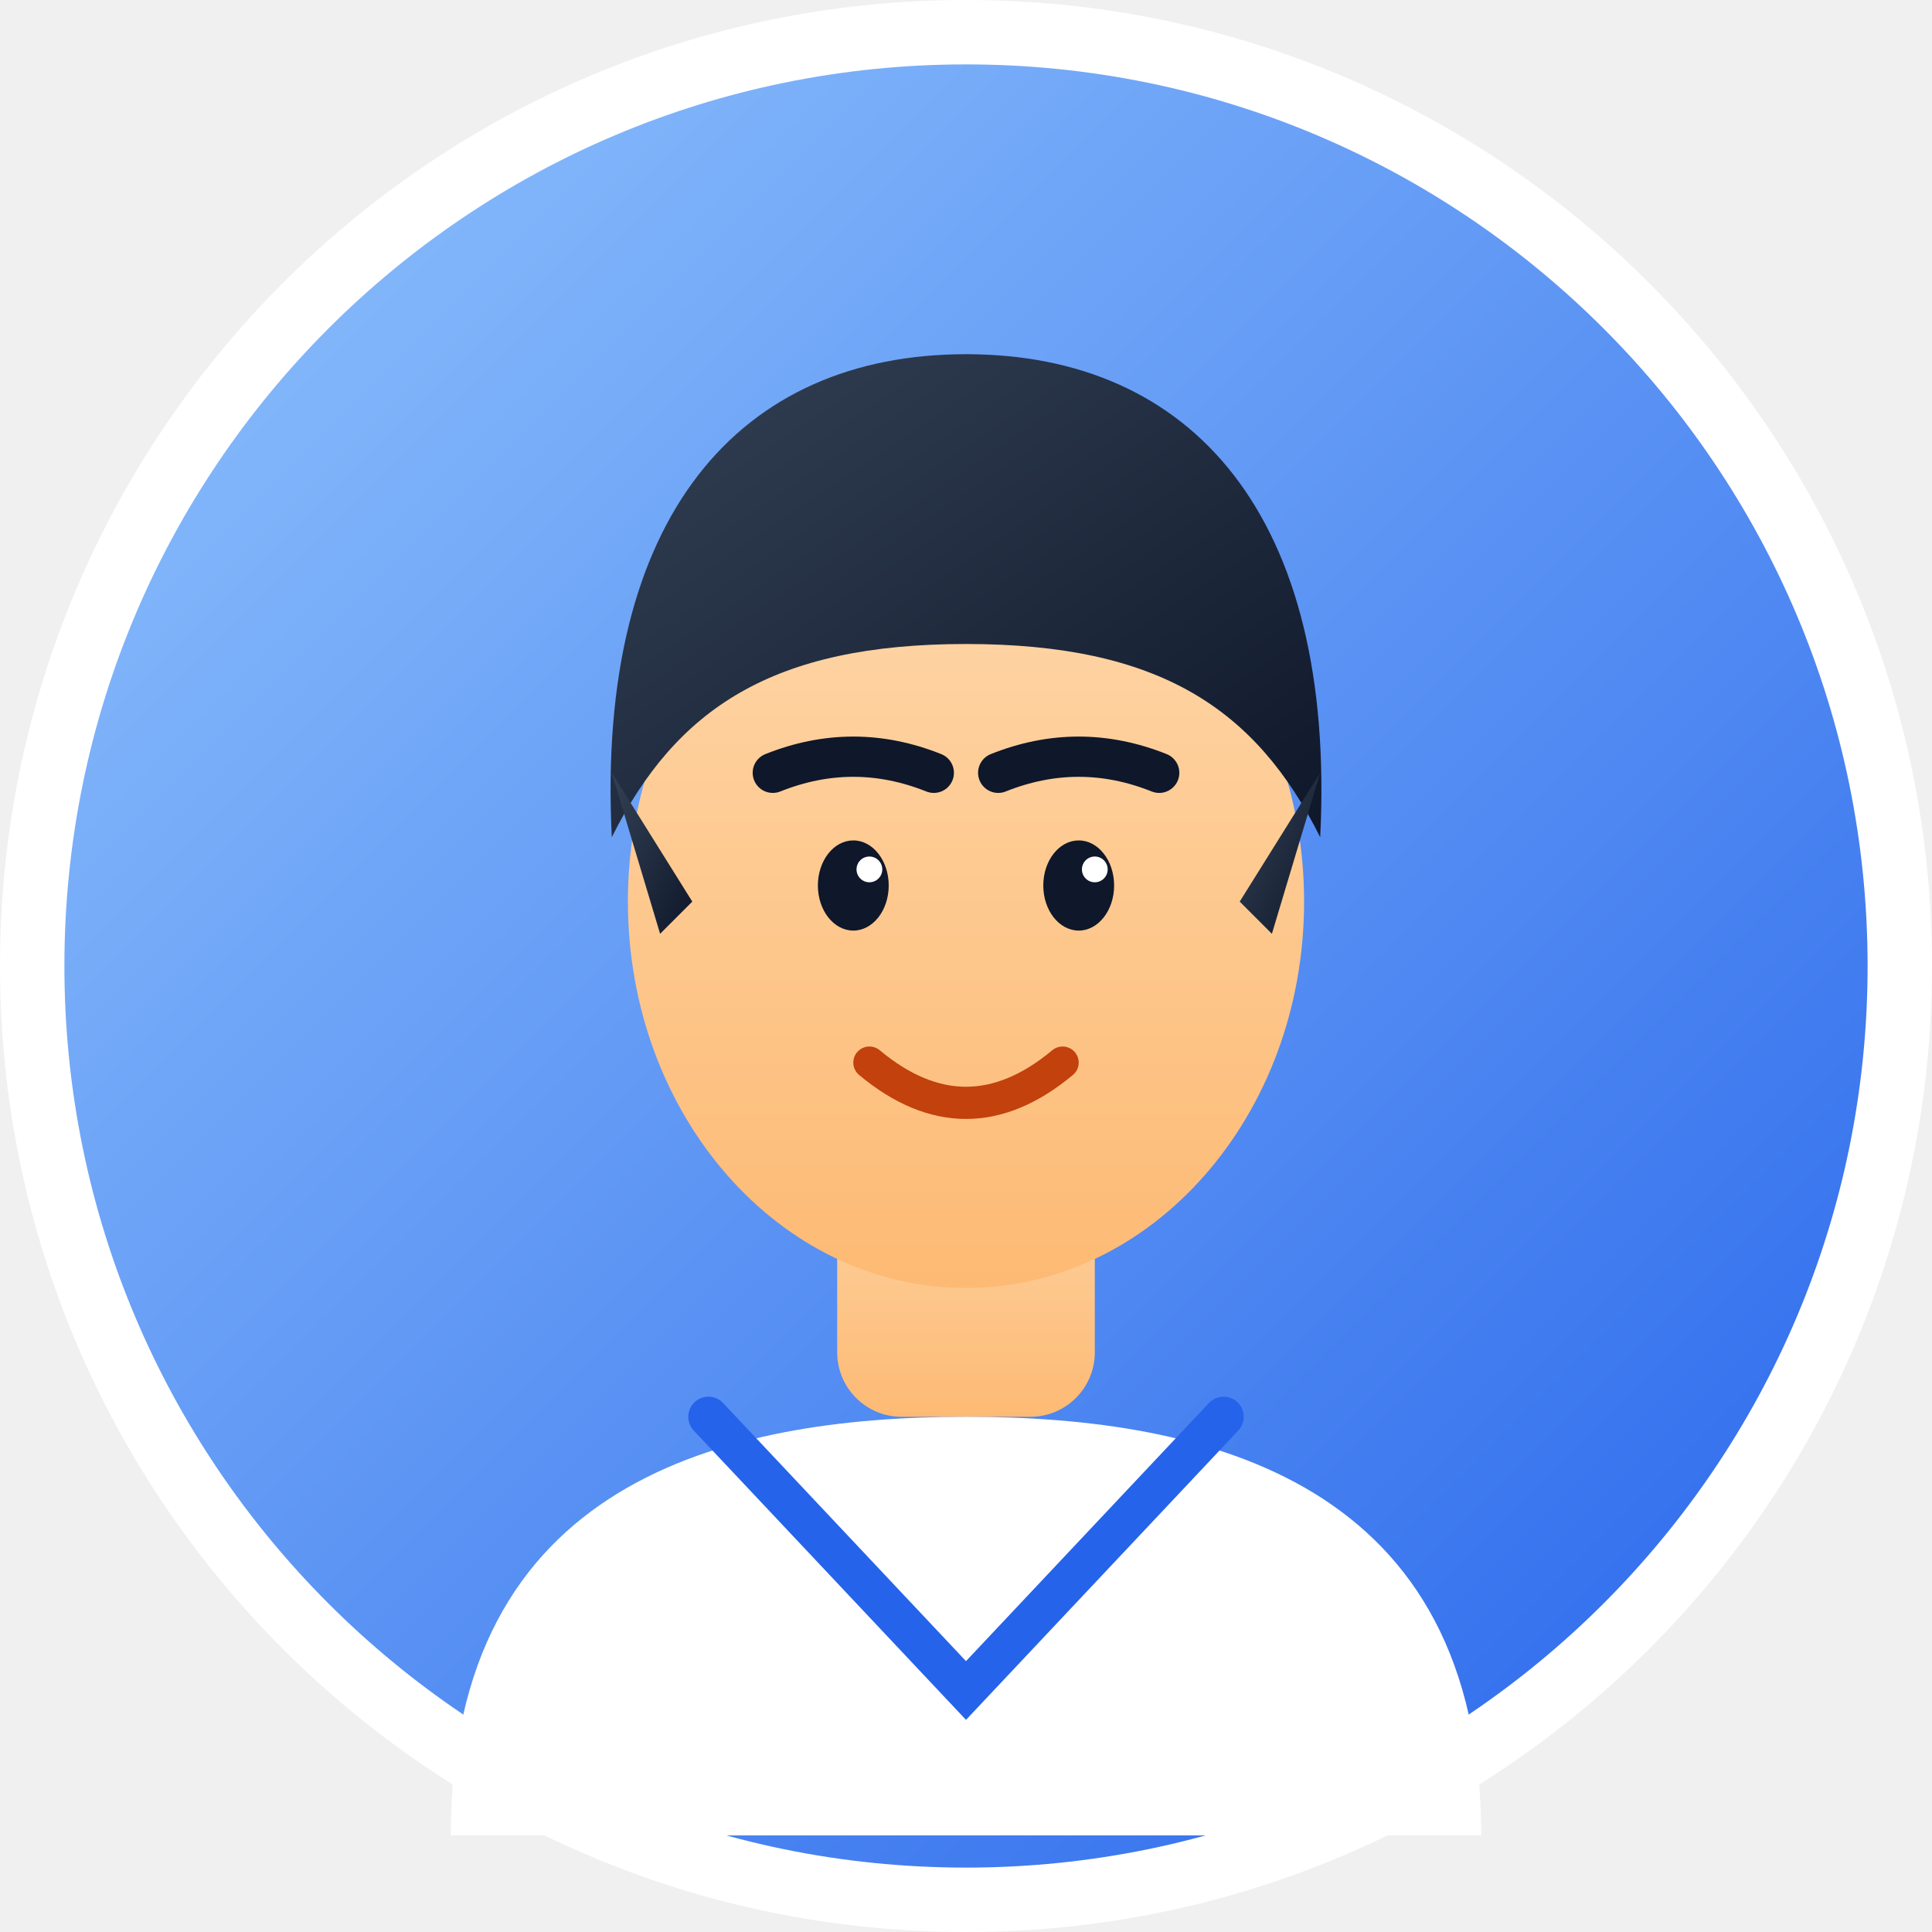
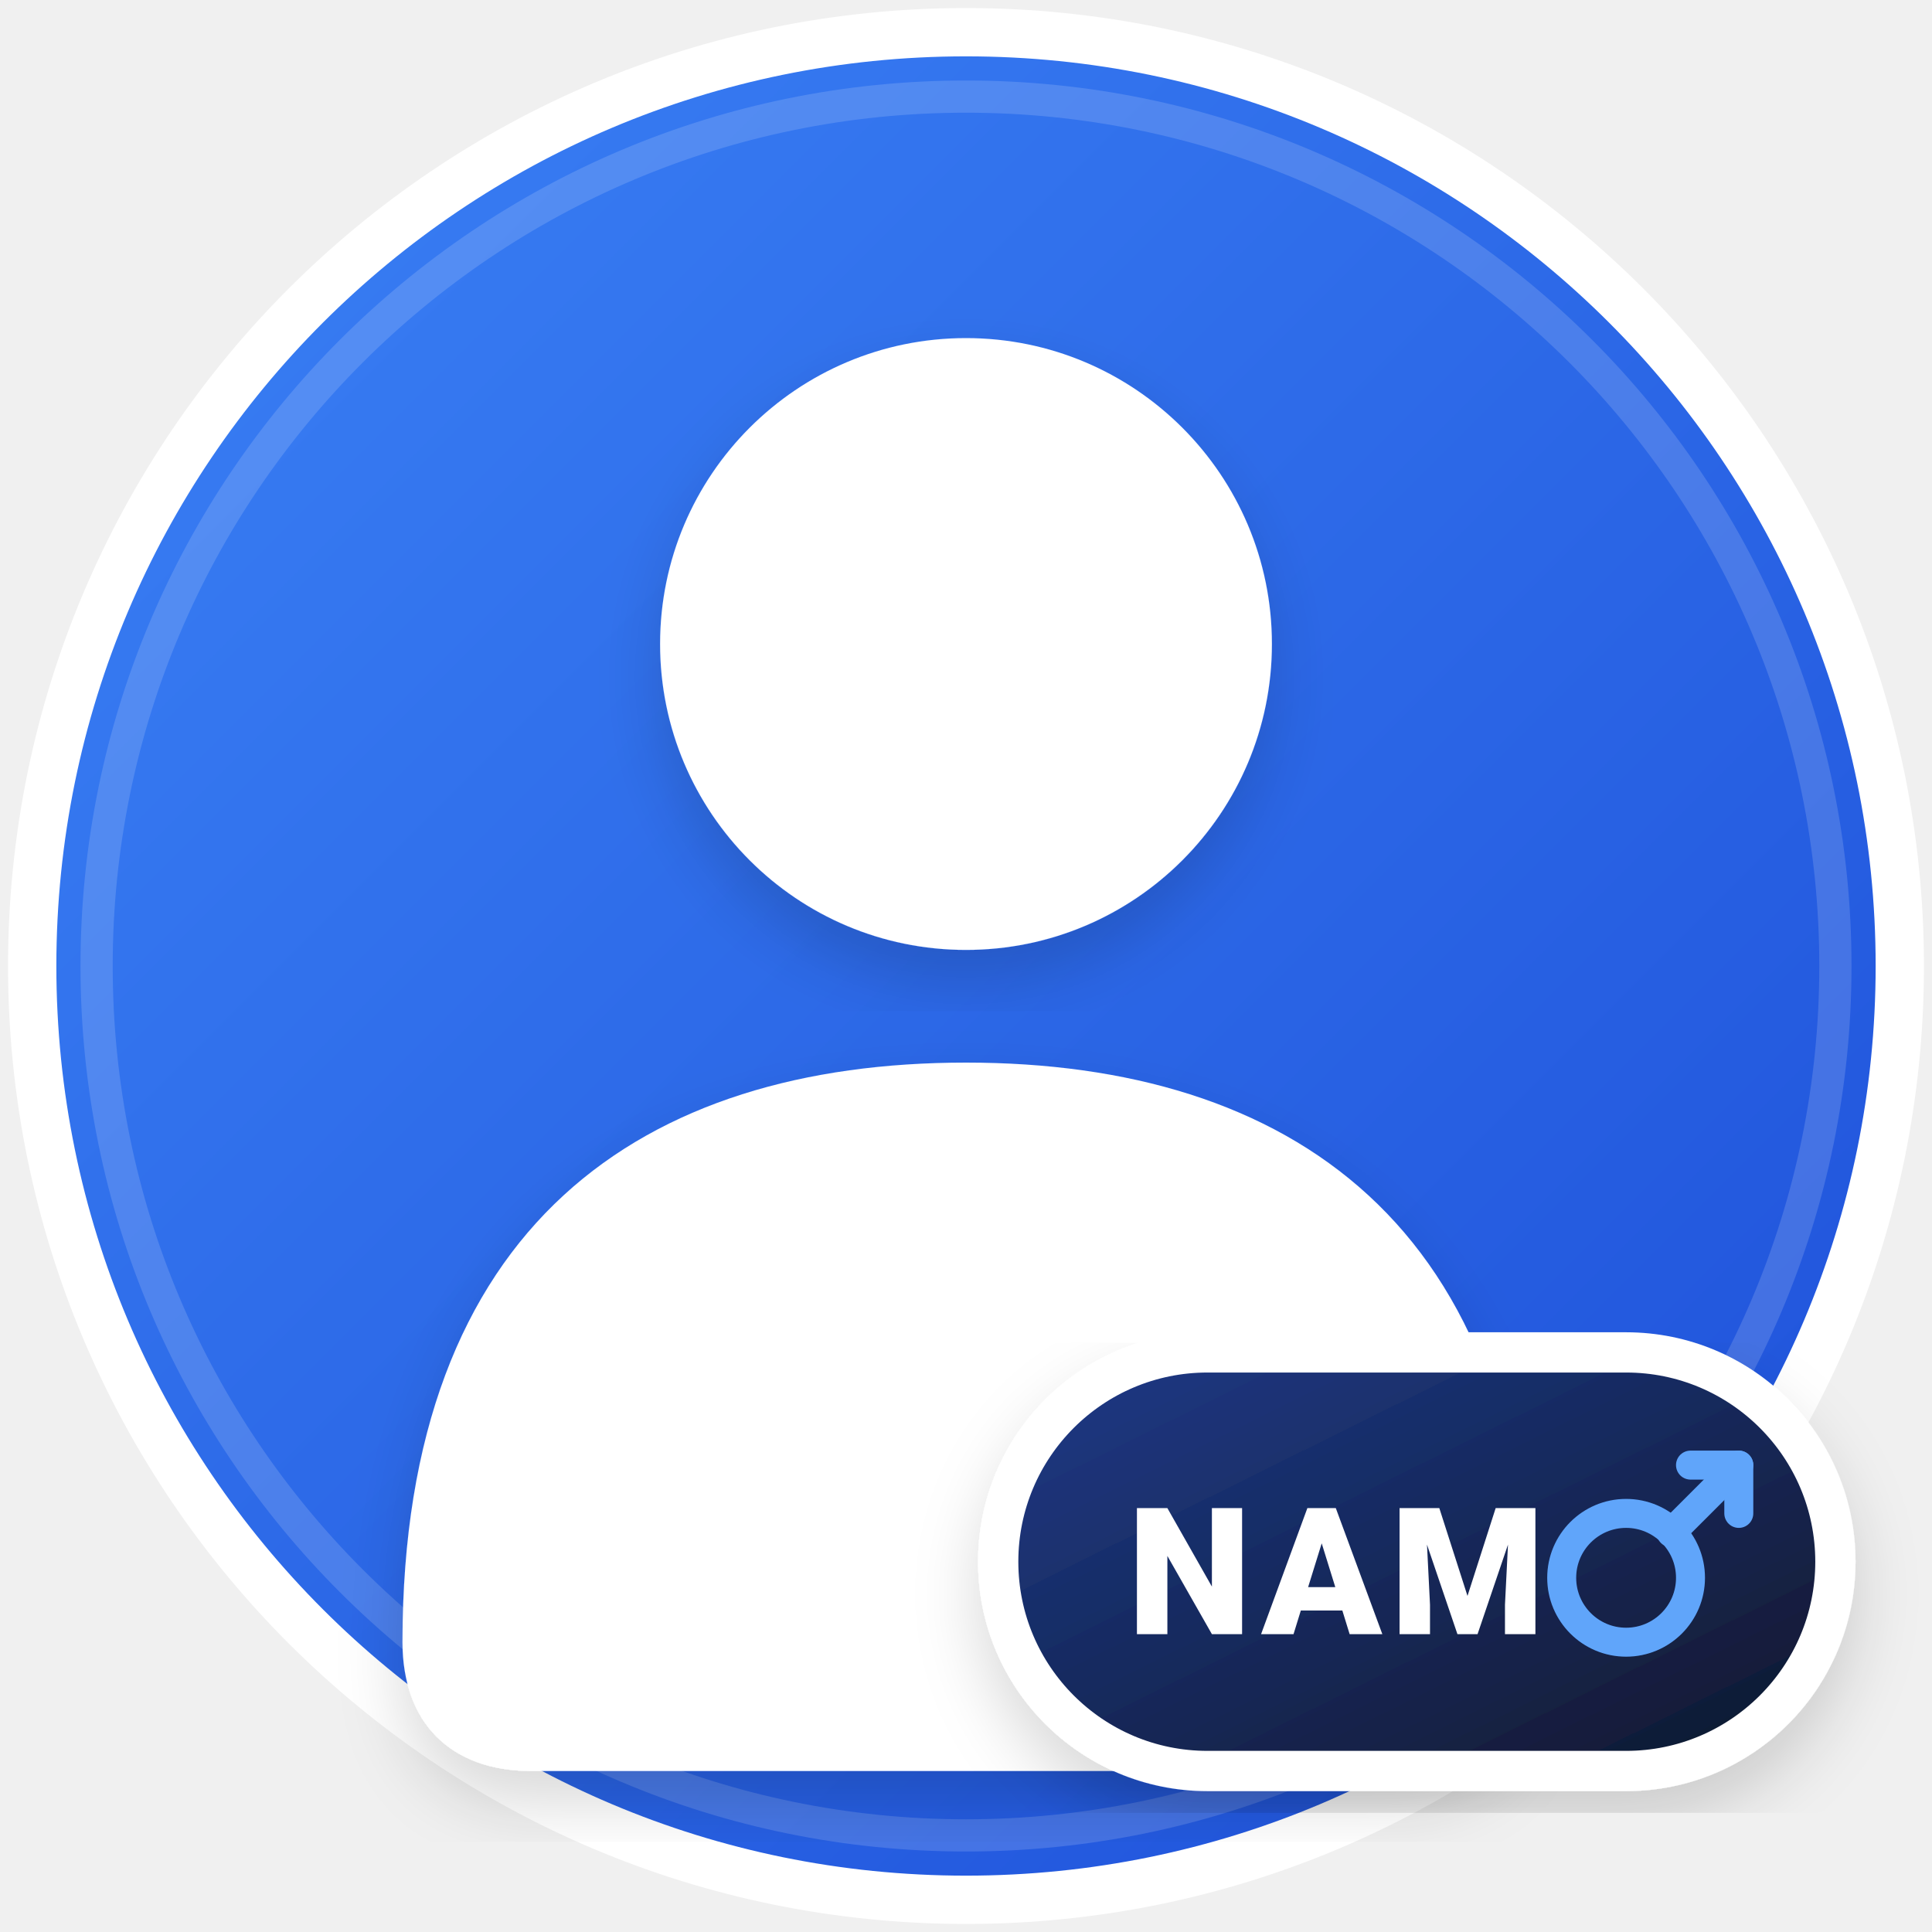
<svg xmlns="http://www.w3.org/2000/svg" viewBox="0 0 120 120" width="120" height="120">
  <defs>
-     <linearGradient id="bg-male" x1="0%" y1="0%" x2="100%" y2="100%">
-       <stop offset="0%" stop-color="#93c5fd" />
-       <stop offset="100%" stop-color="#2563eb" />
+     <linearGradient id="bg-nam" x1="0%" y1="0%" x2="100%" y2="100%">
+       <stop offset="0%" stop-color="#3b82f6" />
+       <stop offset="100%" stop-color="#1d4ed8" />
    </linearGradient>
-     <linearGradient id="skin-m" x1="0%" y1="0%" x2="0%" y2="100%">
-       <stop offset="0%" stop-color="#fed7aa" />
-       <stop offset="100%" stop-color="#fdba74" />
-     </linearGradient>
-     <linearGradient id="hair-m" x1="0%" y1="0%" x2="100%" y2="100%">
-       <stop offset="0%" stop-color="#334155" />
+     <linearGradient id="badge-nam" x1="0%" y1="0%" x2="100%" y2="100%">
+       <stop offset="0%" stop-color="#1e3a8a" />
      <stop offset="100%" stop-color="#0f172a" />
    </linearGradient>
+     <filter id="shadow" x="-10%" y="-10%" width="120%" height="120%">
+       <feDropShadow dx="0" dy="2" stdDeviation="2" flood-color="#000" flood-opacity="0.15" />
+     </filter>
  </defs>
-   <circle cx="60" cy="60" r="58" fill="url(#bg-male)" stroke="#fff" stroke-width="4" />
-   <rect x="52" y="70" width="16" height="18" rx="4" fill="url(#skin-m)" />
-   <path d="M28 114 C28 92 45 88 60 88 C75 88 92 92 92 114 Z" fill="#ffffff" />
-   <path d="M44 88 L60 105 L76 88" stroke="#2563eb" stroke-width="2.5" fill="none" stroke-linecap="round" />
-   <ellipse cx="60" cy="56" rx="21" ry="24" fill="url(#skin-m)" />
-   <path d="M38 52 C37 32 46 22 60 22 C74 22 83 32 82 52 C78 44 72 40 60 40 C48 40 42 44 38 52 Z" fill="url(#hair-m)" />
-   <path d="M38 48 L41 58 L43 56 Z" fill="url(#hair-m)" />
-   <path d="M82 48 L79 58 L77 56 Z" fill="url(#hair-m)" />
-   <path d="M48 48 Q53 46 58 48" stroke="#0f172a" stroke-width="2.5" fill="none" stroke-linecap="round" />
-   <path d="M62 48 Q67 46 72 48" stroke="#0f172a" stroke-width="2.5" fill="none" stroke-linecap="round" />
-   <ellipse cx="53" cy="55" rx="2.2" ry="2.8" fill="#0f172a" />
-   <ellipse cx="67" cy="55" rx="2.2" ry="2.8" fill="#0f172a" />
-   <circle cx="54" cy="54" r="0.8" fill="#fff" />
-   <circle cx="68" cy="54" r="0.8" fill="#fff" />
-   <path d="M54 66 Q60 71 66 66" stroke="#c2410c" stroke-width="2" fill="none" stroke-linecap="round" />
+   <circle cx="60" cy="60" r="58" fill="url(#bg-nam)" stroke="#ffffff" stroke-width="3" />
+   <circle cx="60" cy="60" r="54" fill="none" stroke="#ffffff" stroke-opacity="0.15" stroke-width="2" />
+   <circle cx="60" cy="40" r="19" fill="#ffffff" filter="url(#shadow)" />
+   <path d="M25 102 C25 76 40 66 60 66 C80 66 95 76 95 102 C95 107 92 110 87 110 L33 110 C28 110 25 107 25 102 Z" fill="#ffffff" filter="url(#shadow)" />
+   <g transform="translate(62, 84)" filter="url(#shadow)">
+     <rect x="0" y="0" width="52" height="26" rx="13" fill="url(#badge-nam)" stroke="#ffffff" stroke-width="2.5" />
+     <text x="21" y="17.5" font-family="-apple-system, BlinkMacSystemFont, 'Segoe UI', Roboto, Helvetica, Arial, sans-serif" font-weight="900" font-size="11" fill="#ffffff" text-anchor="middle" letter-spacing="0.5">NAM</text>
+     <circle cx="39" cy="14" r="4" fill="none" stroke="#60a5fa" stroke-width="1.8" />
+     <line x1="41.8" y1="11.2" x2="46" y2="7" stroke="#60a5fa" stroke-width="1.8" stroke-linecap="round" />
+     <path d="M43 7 L46 7 L46 10" stroke="#60a5fa" stroke-width="1.8" stroke-linecap="round" stroke-linejoin="round" fill="none" />
+   </g>
</svg>
